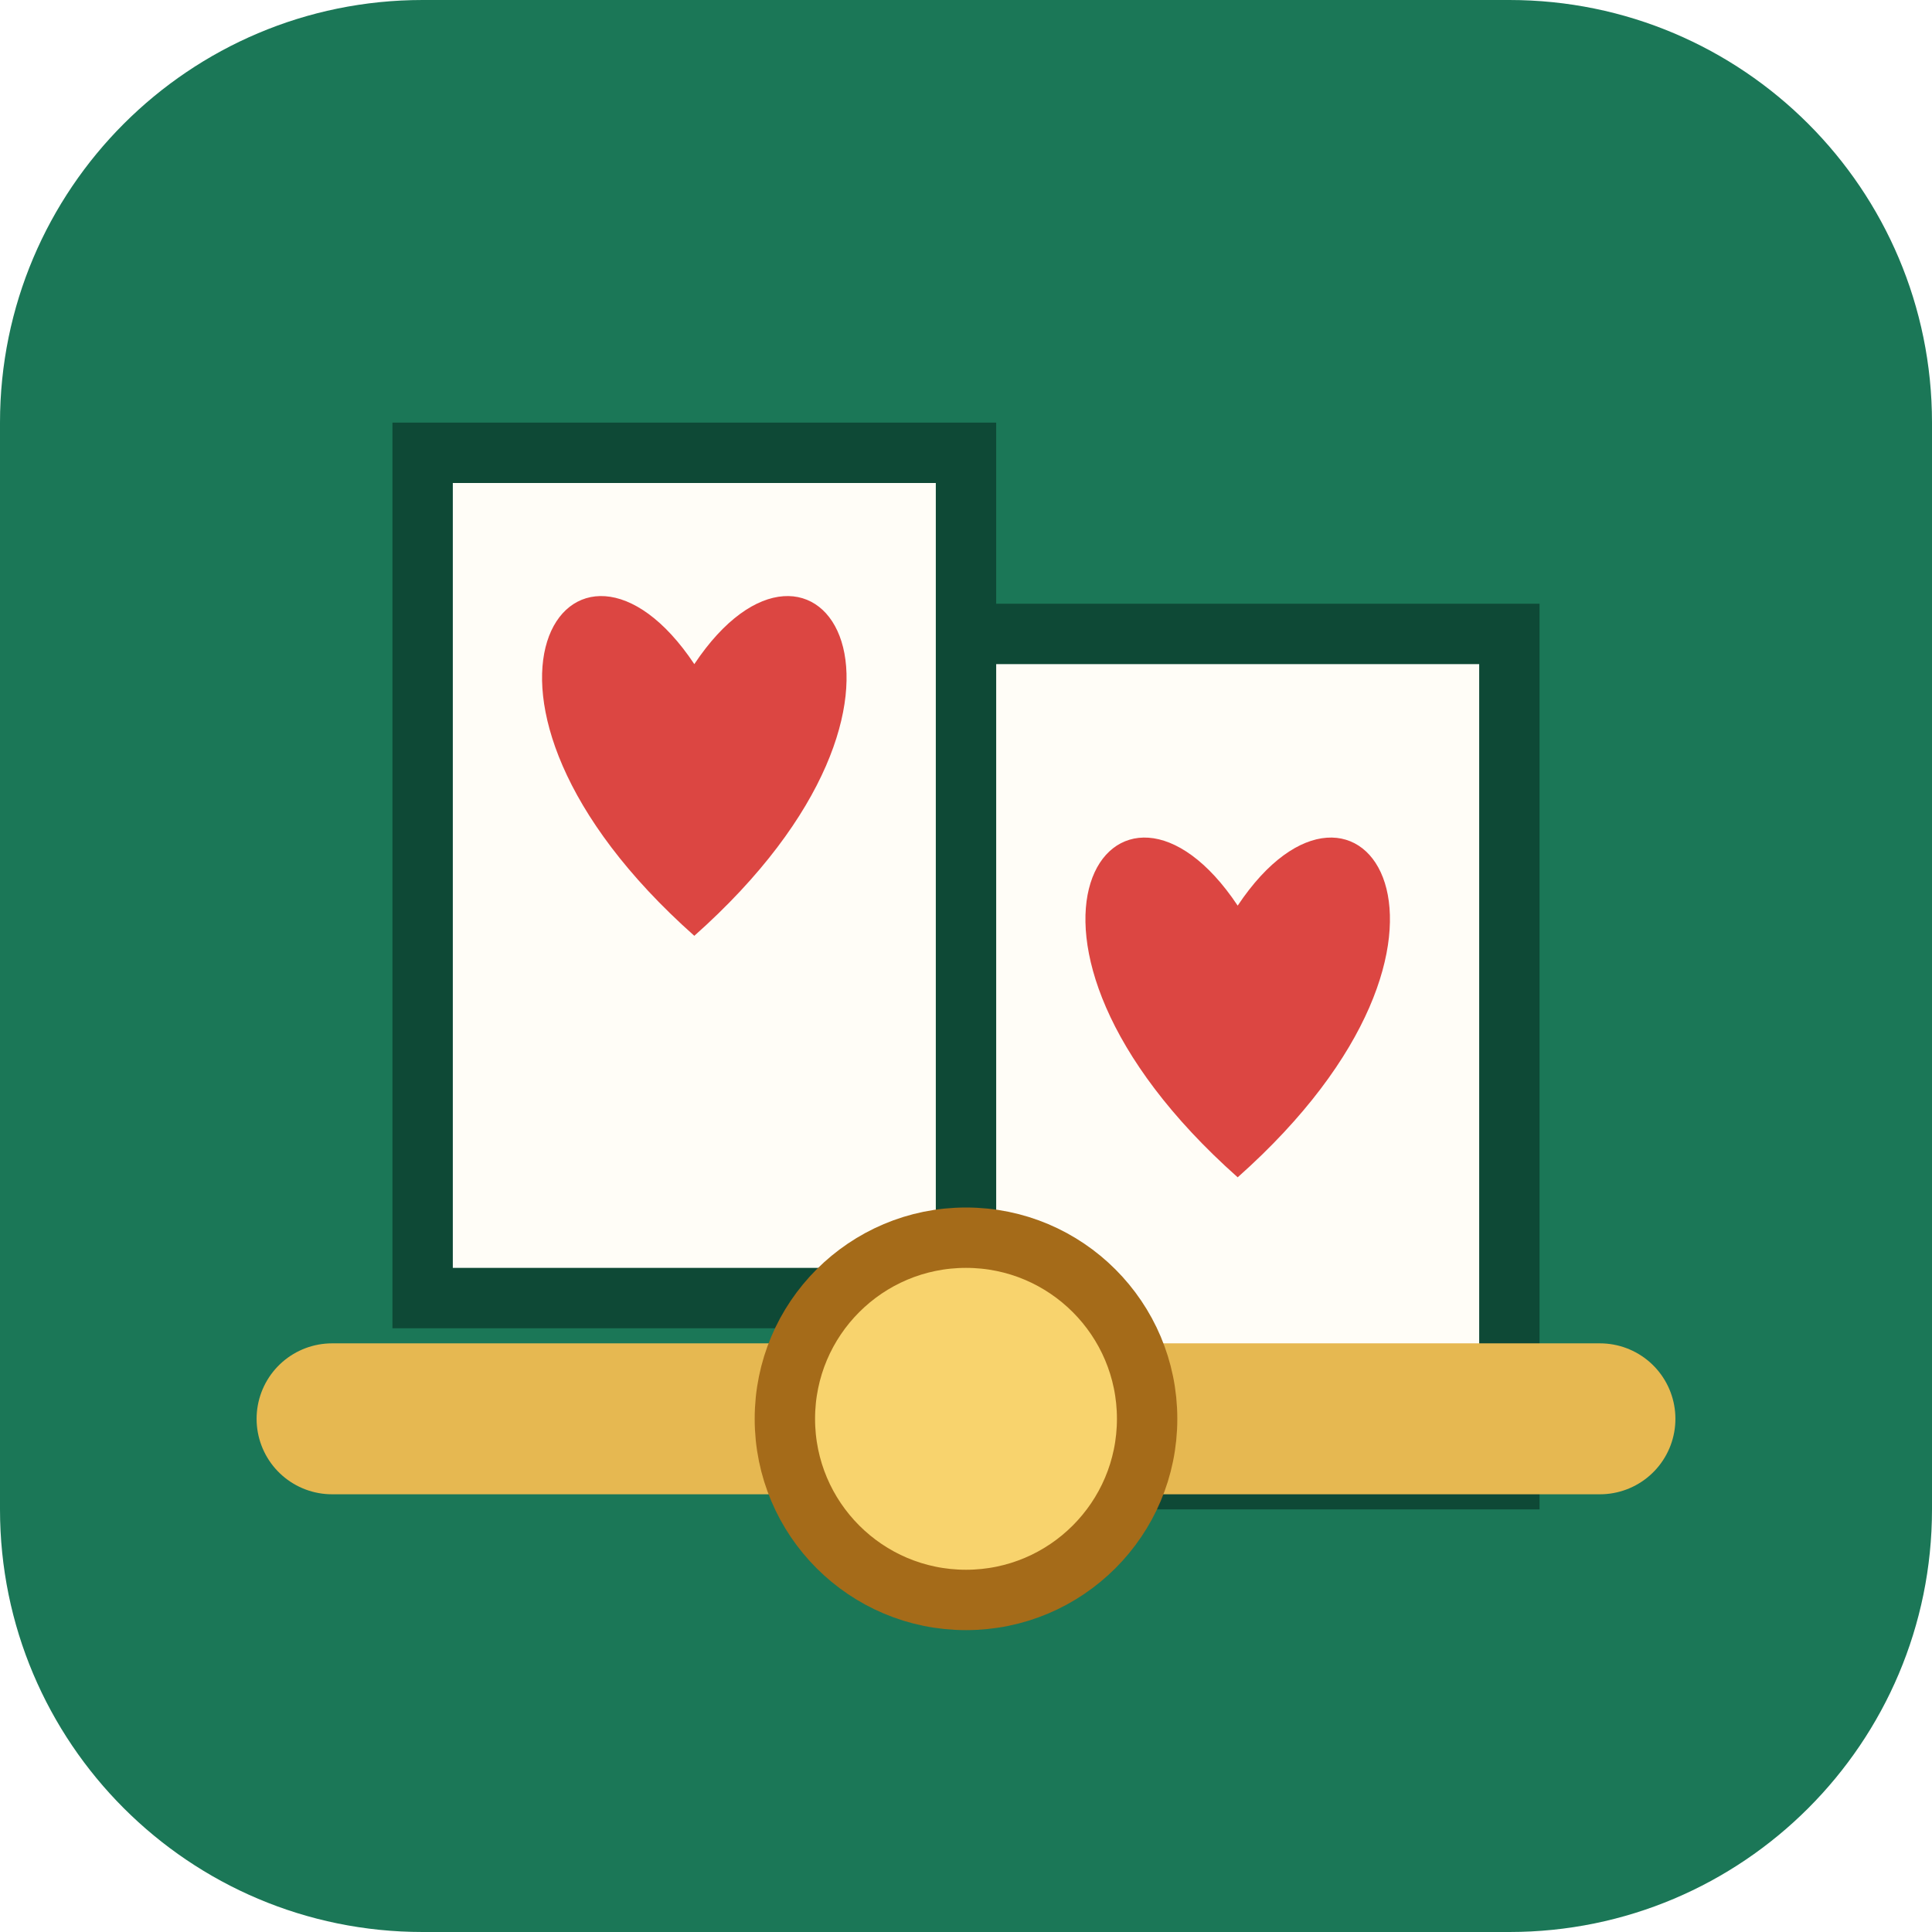
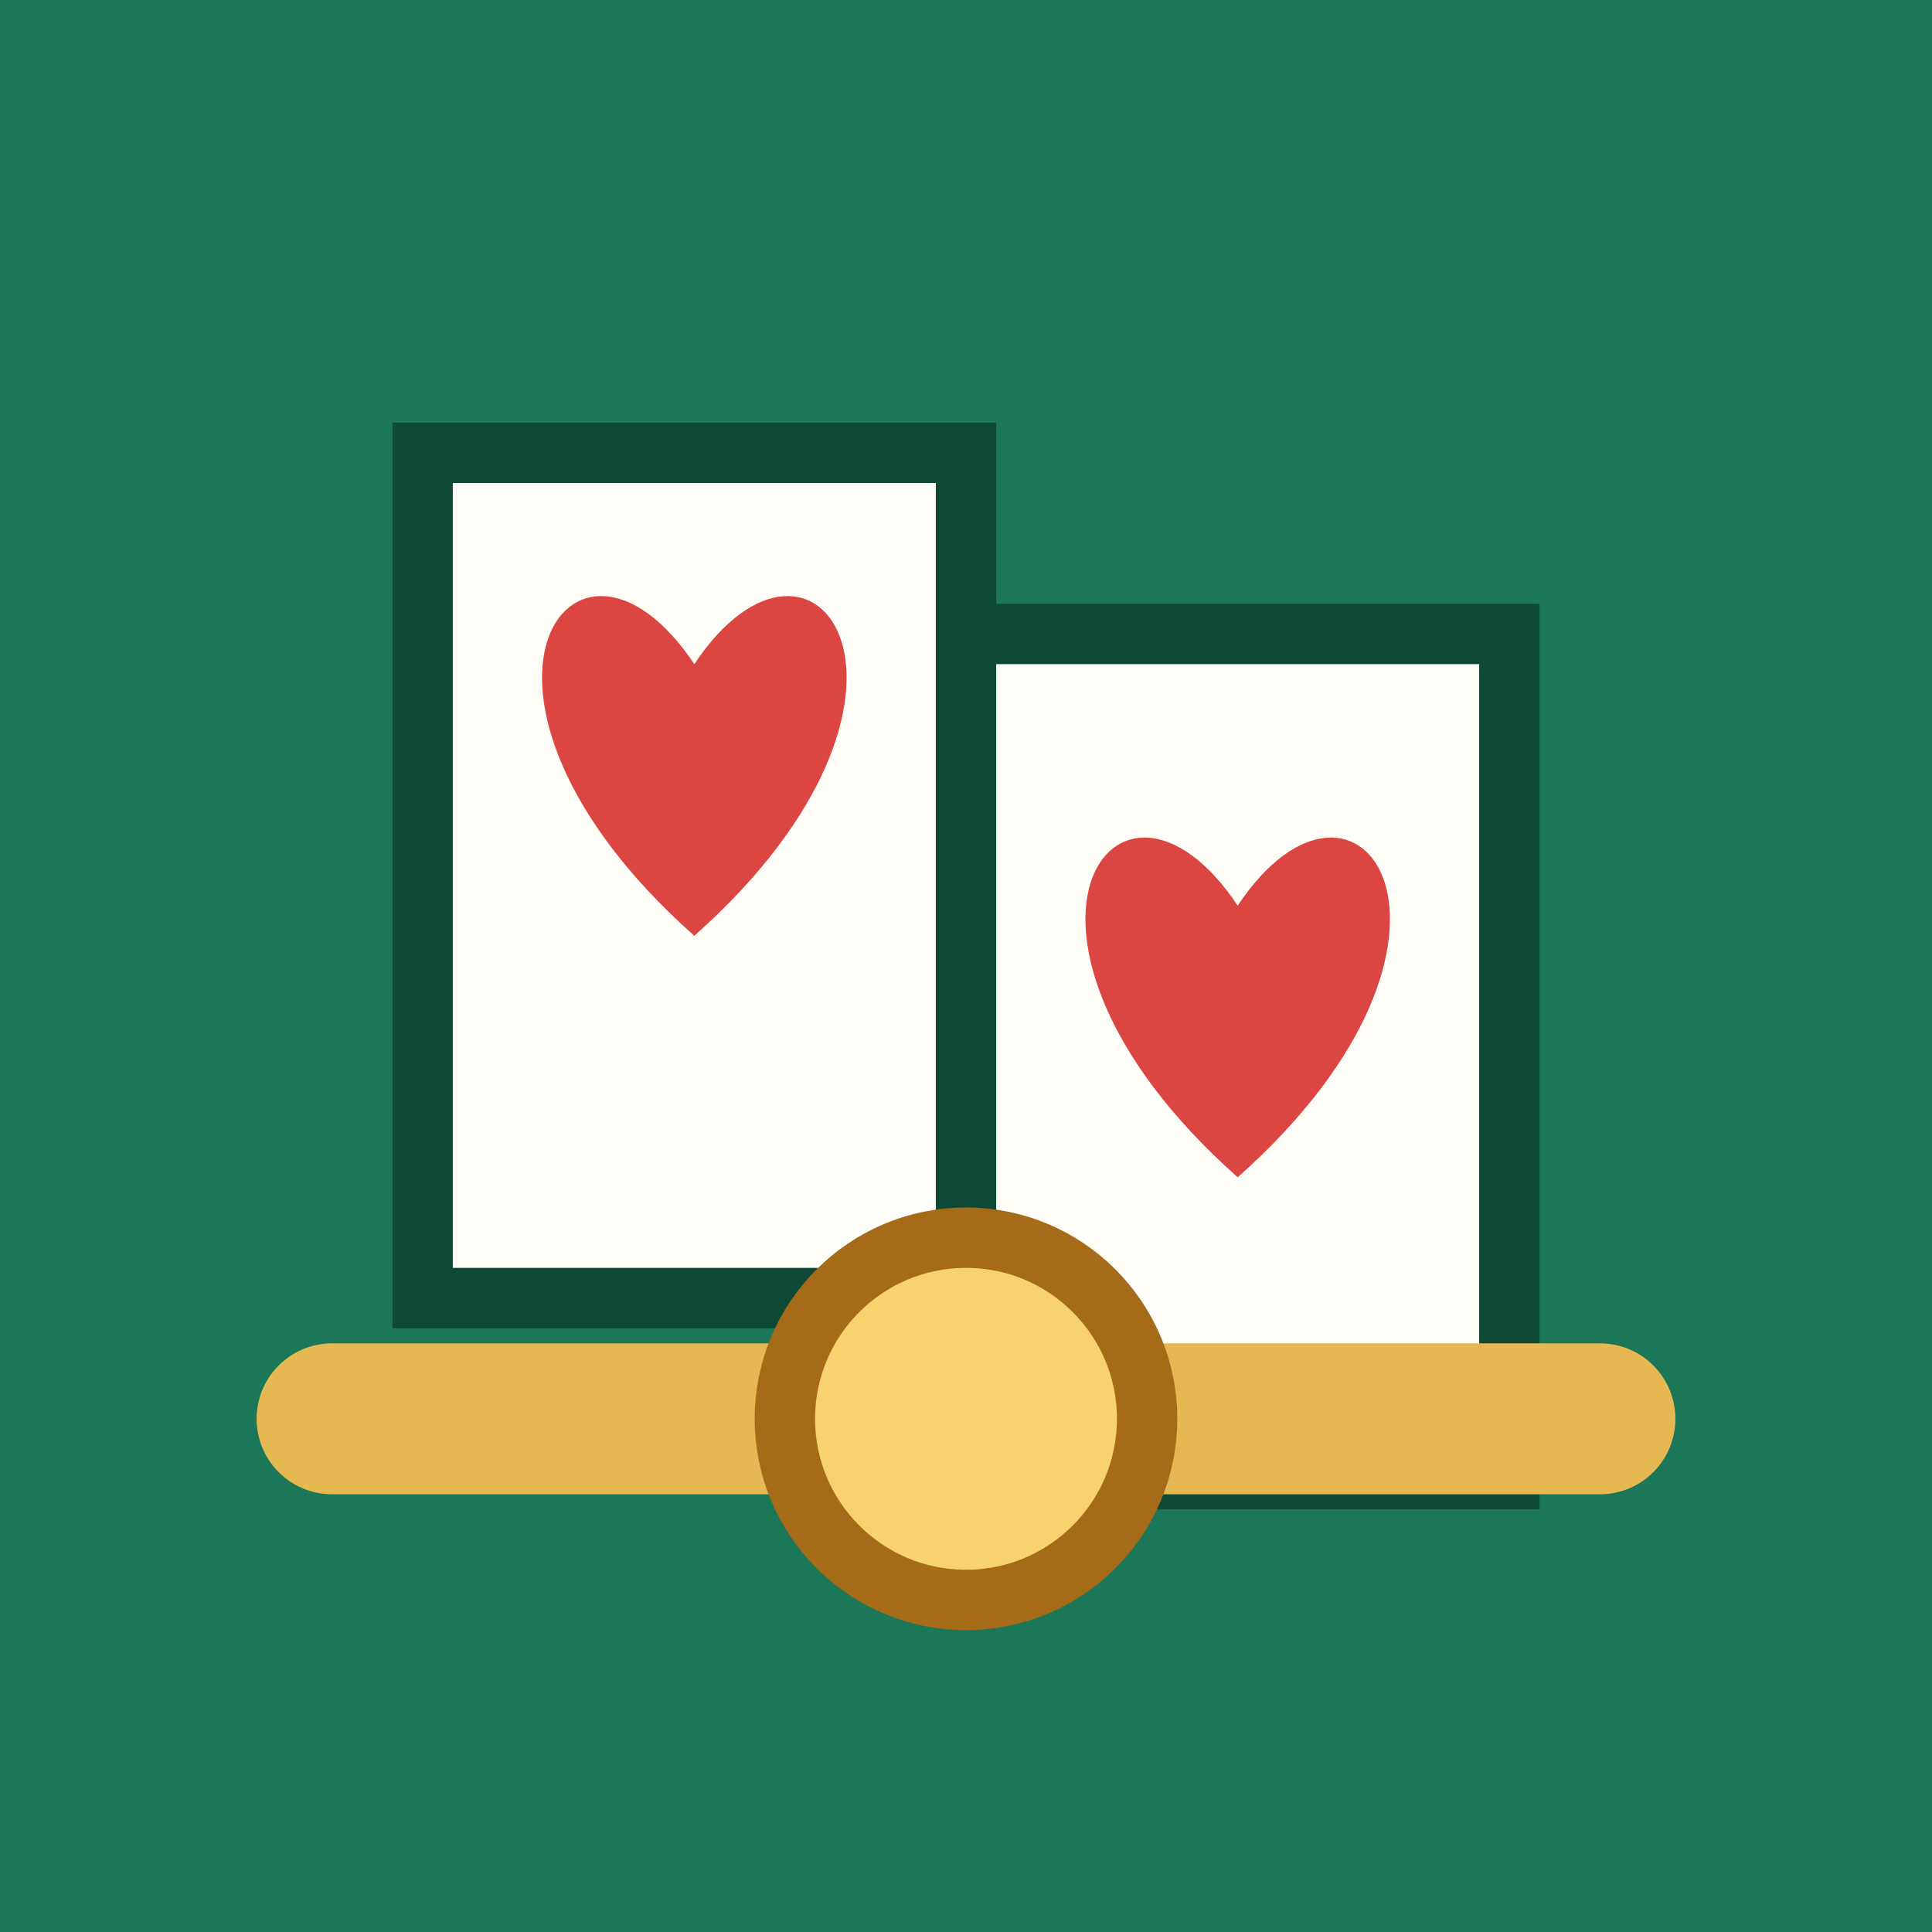
<svg xmlns="http://www.w3.org/2000/svg" viewBox="0 0 64 64" role="img" aria-label="Texas Hold'em">
-   <rect width="64" height="64" rx="14" fill="#1b7757" />
+   <rect width="64" height="64" fill="#1b7757" />
  <path d="M14 15h18v28H14zM32 21h18v28H32z" fill="#fffdf7" stroke="#0e4936" stroke-width="2" />
  <path d="M23 22c-4-6-9 1 0 9 9-8 4-15 0-9Zm18 8c-4-6-9 1 0 9 9-8 4-15 0-9Z" fill="#dc4642" />
  <path d="M11 47h42" stroke="#e6b851" stroke-width="5" stroke-linecap="round" />
  <circle cx="32" cy="47" r="6" fill="#f8d36d" stroke="#a56b19" stroke-width="2" />
</svg>
